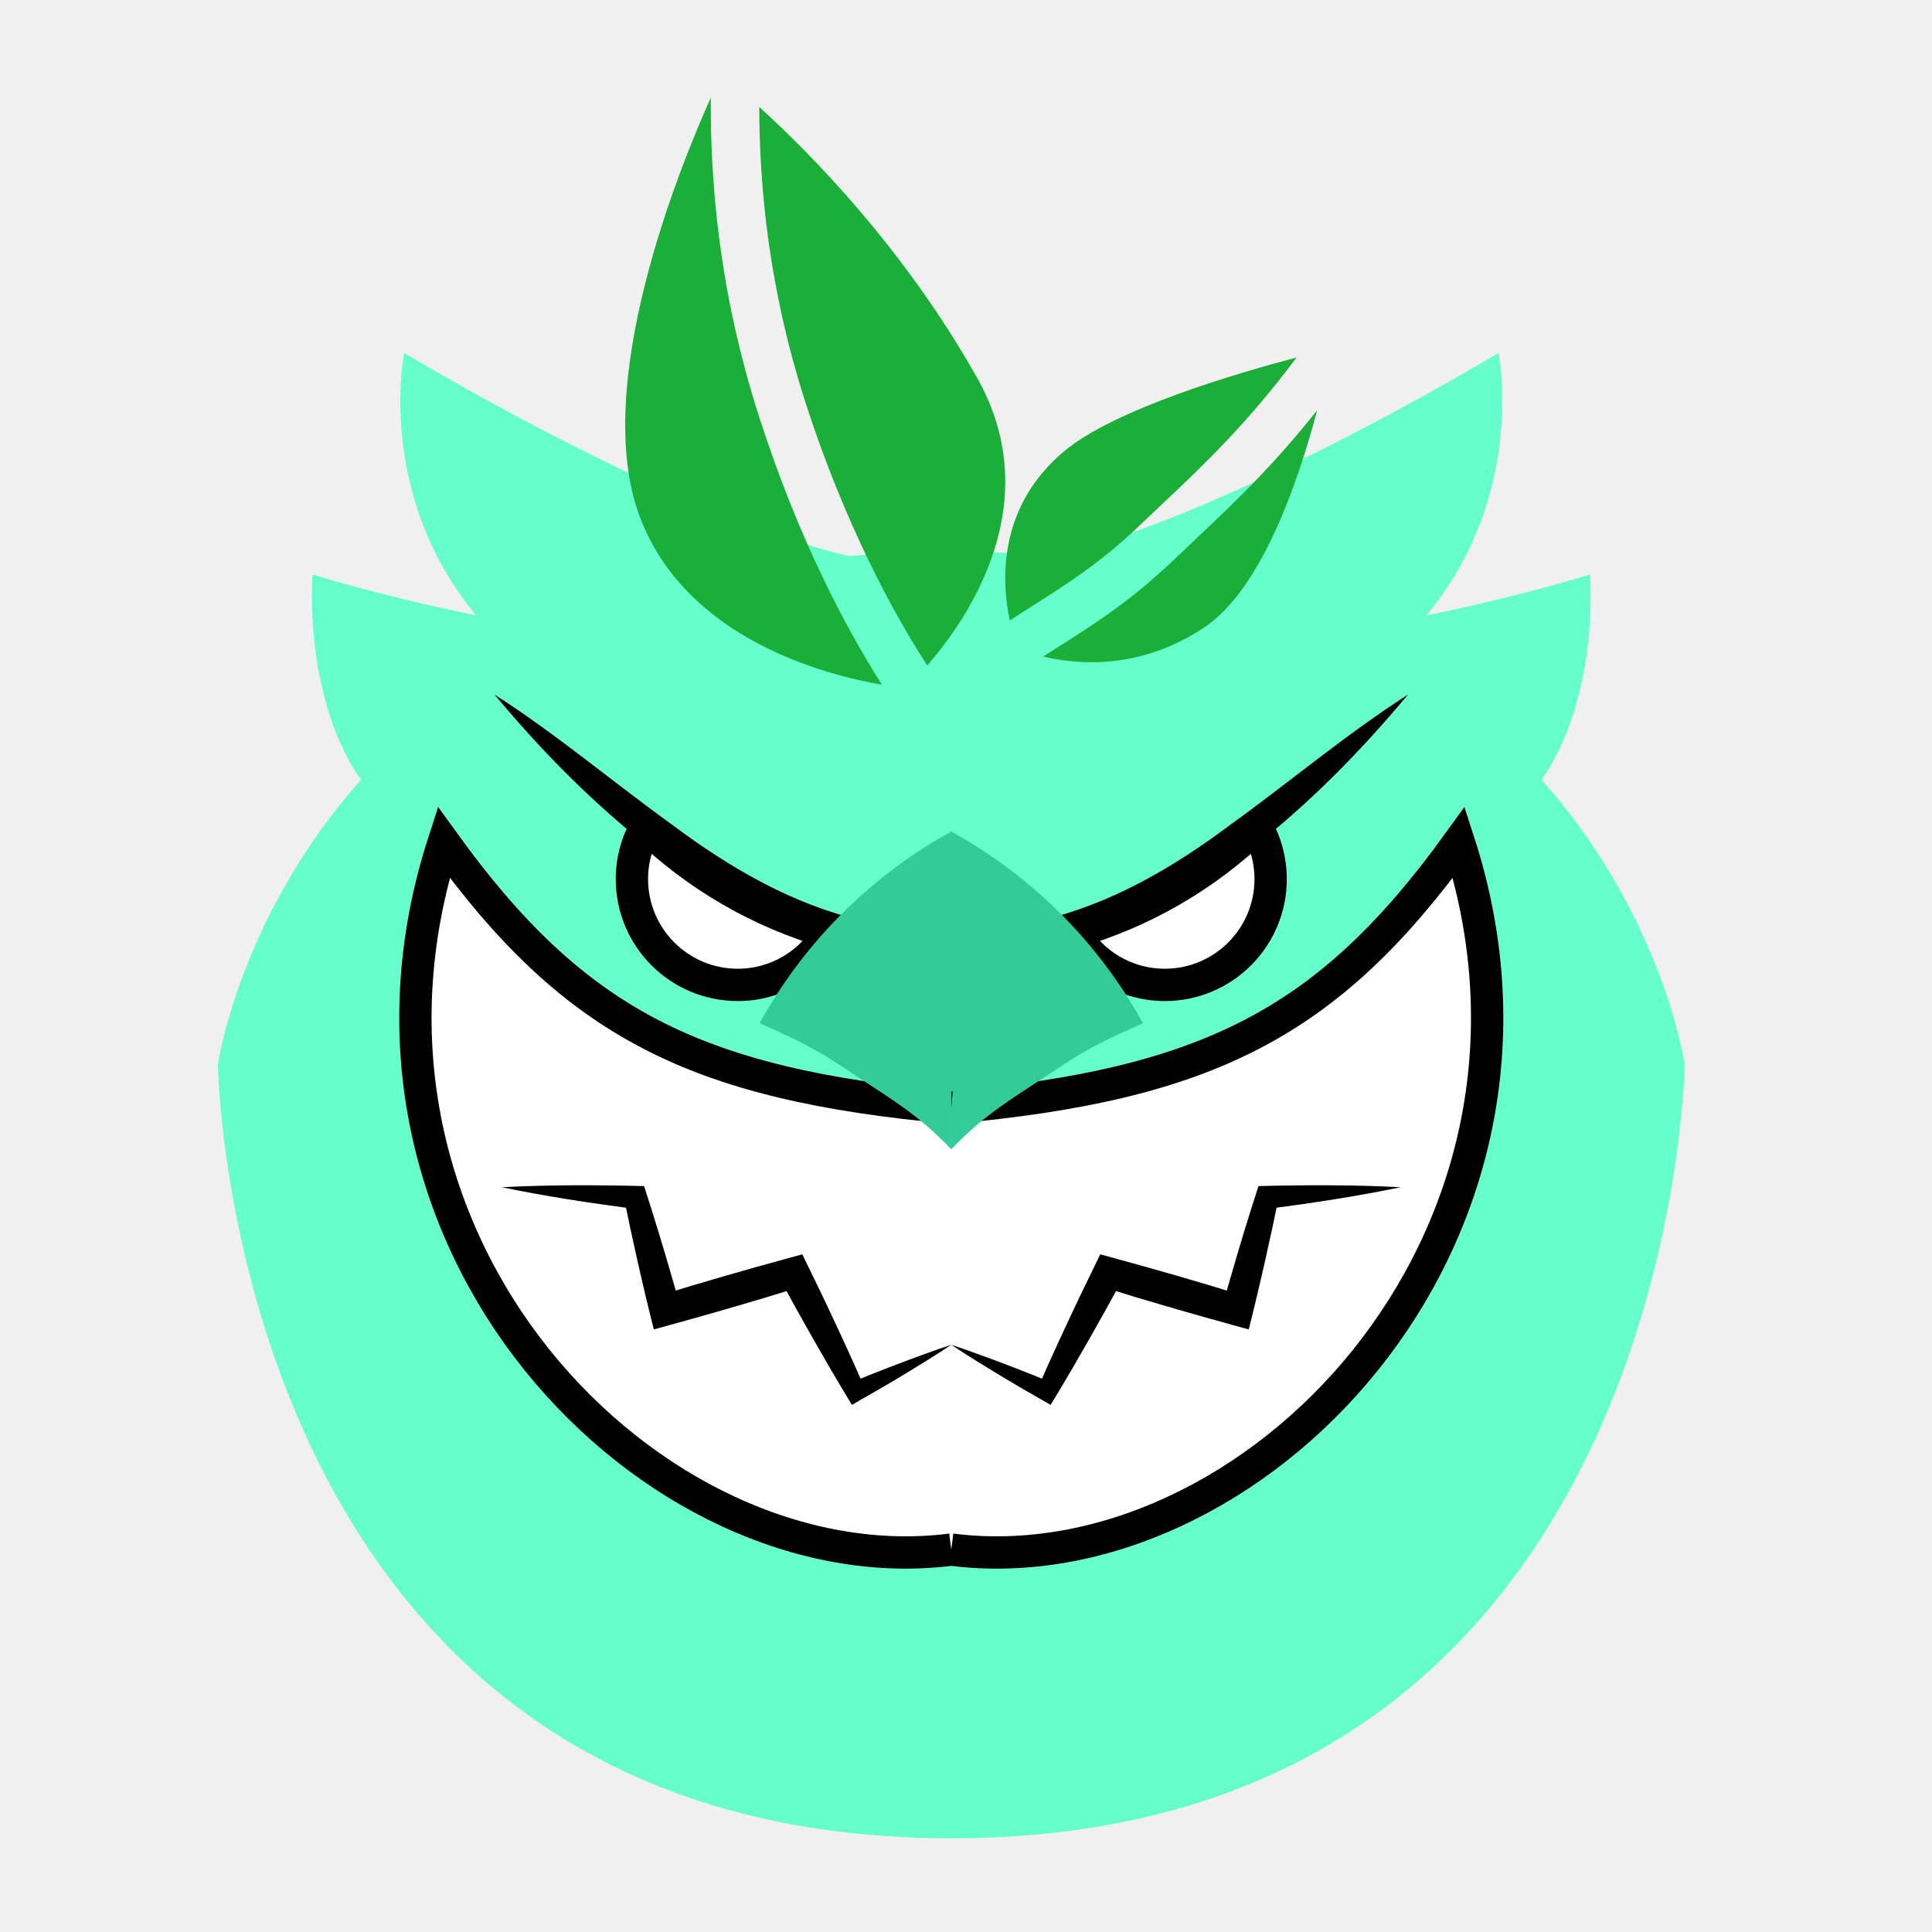
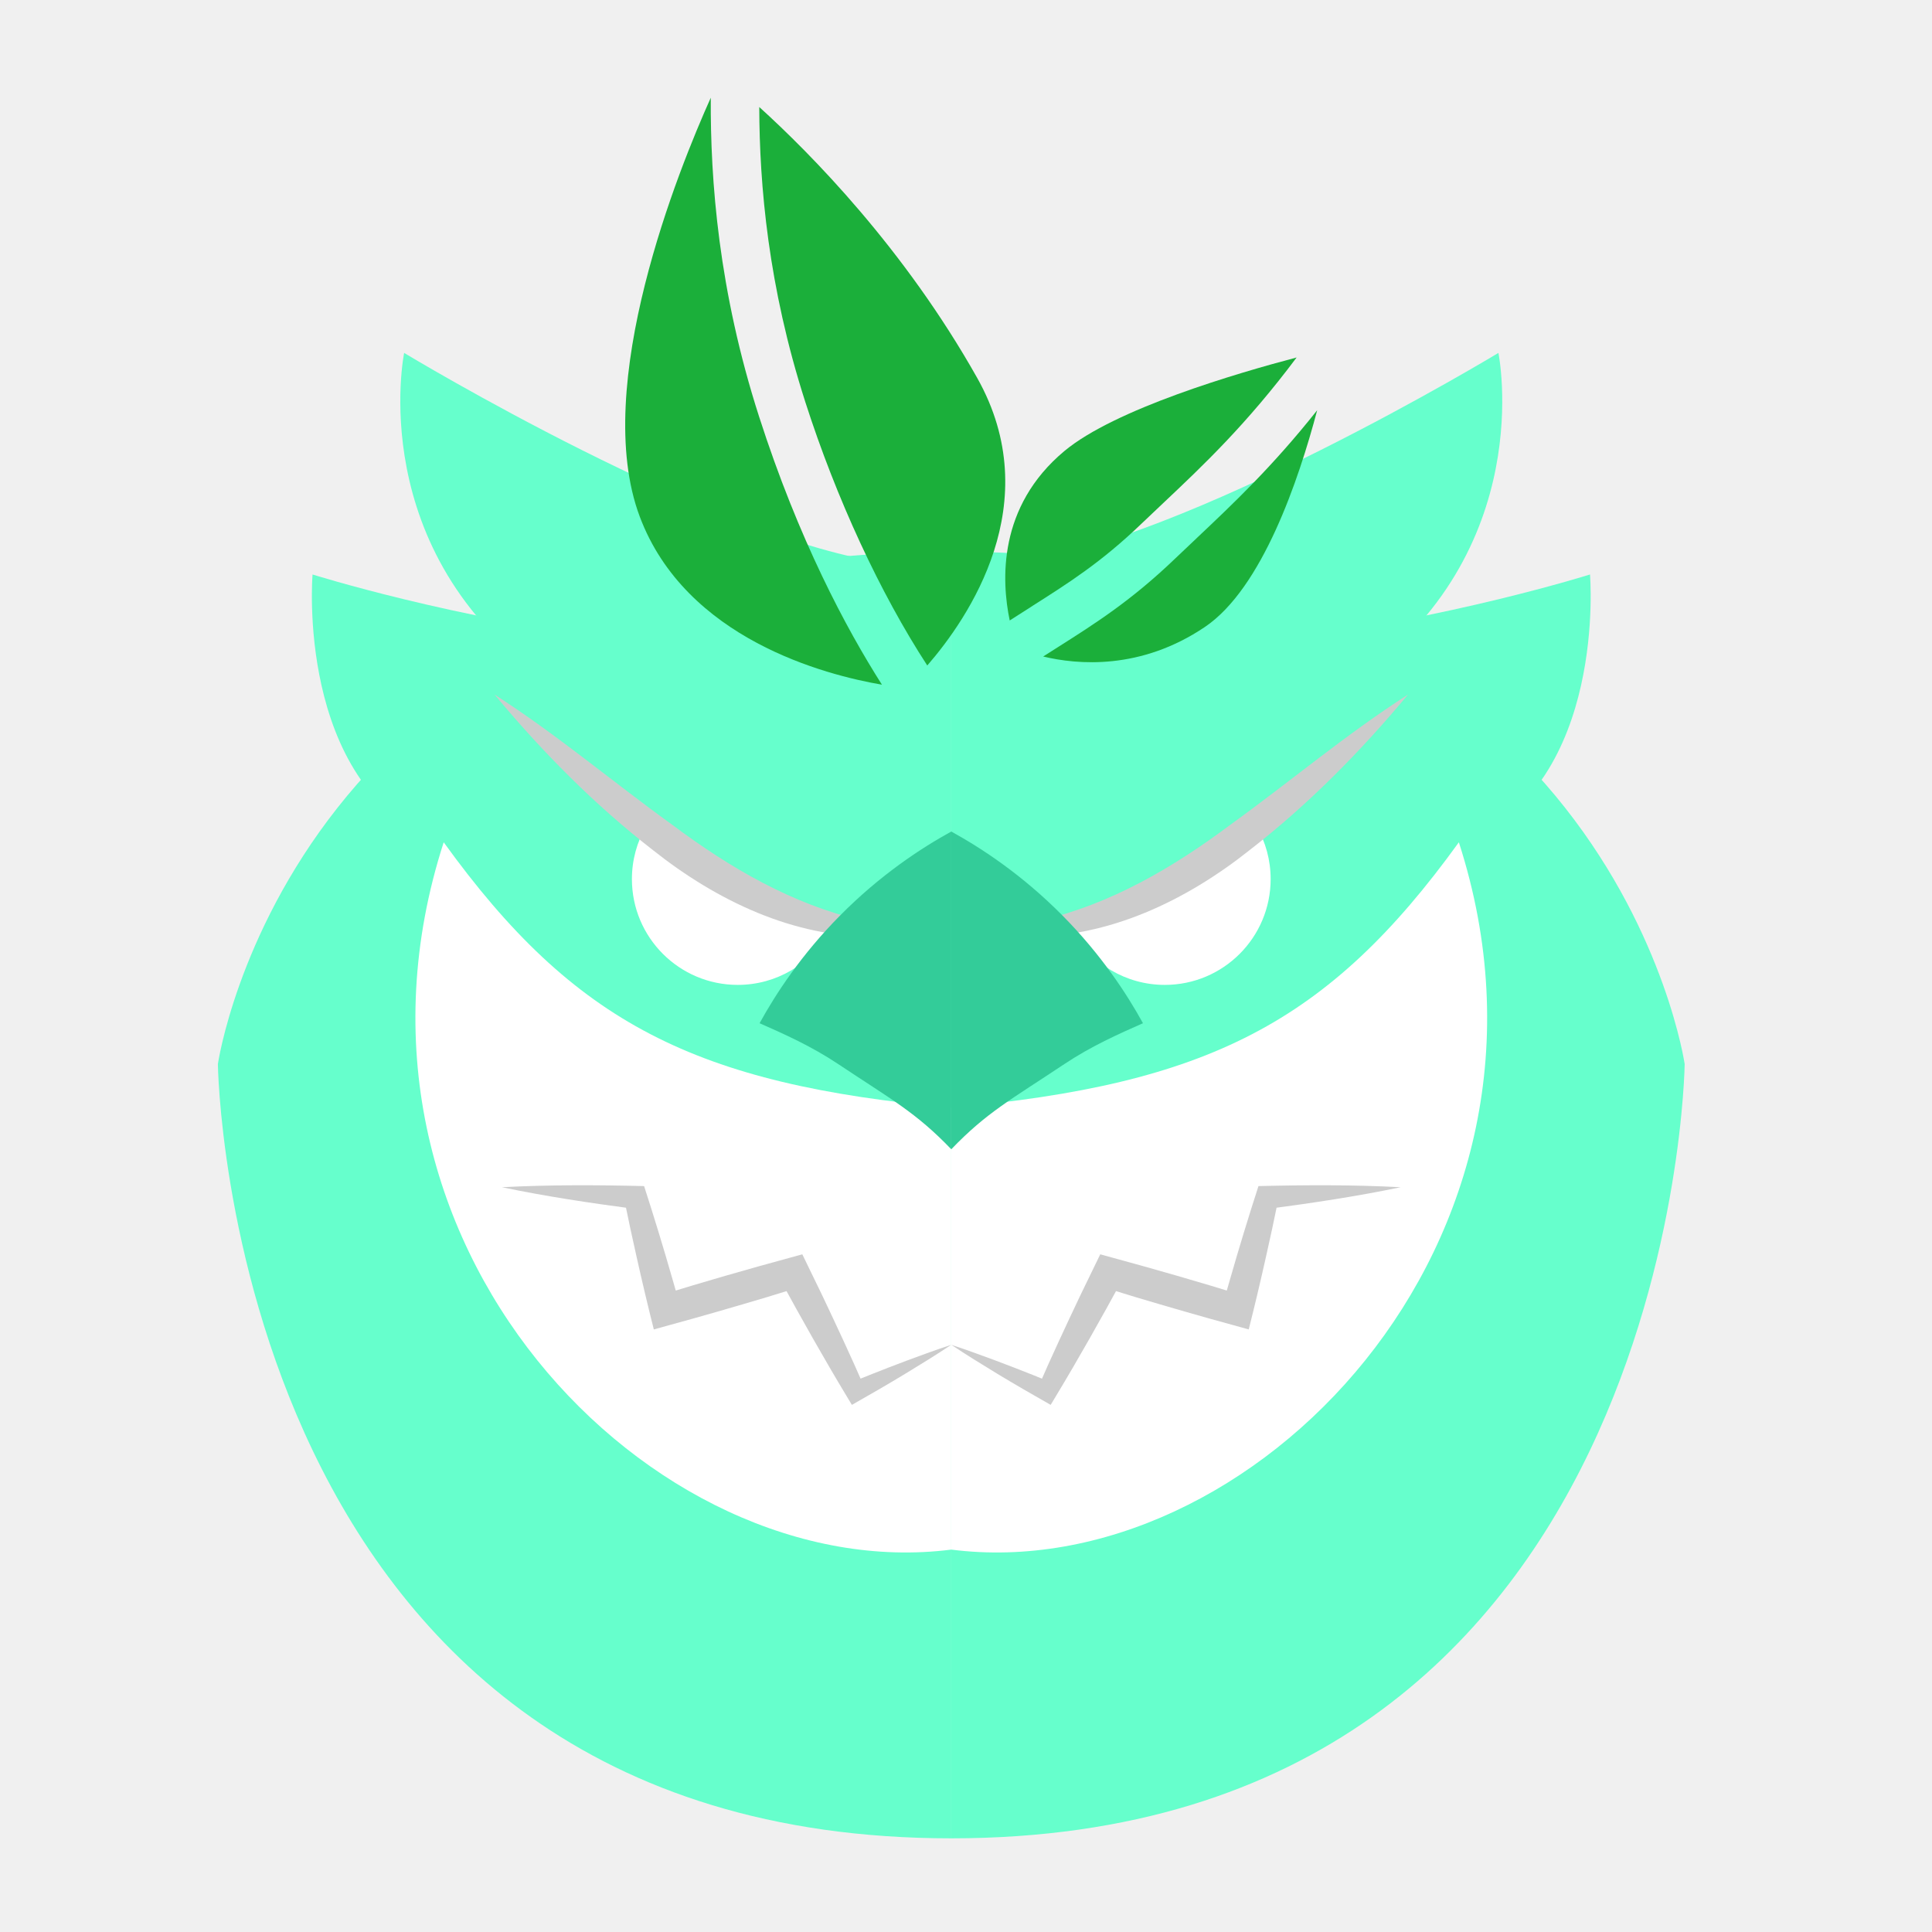
<svg xmlns="http://www.w3.org/2000/svg" id="a" data-name="Layer 2" viewBox="0 0 597.75 597.75">
  <defs>
    <style>
      .b {
        fill: #6fc;
      }

      .c {
+         fill: #fff;
+       }
+ 
+       .d {
        fill: #3c9;
      }

-       .d {
+       .e {
        fill: #1baf3a;
      }

-       .e {
-         fill: #fff;
-         stroke: #000;
-         stroke-miterlimit: 10;
-         stroke-width: 10px;
+       .f {
+         fill: #ccc;
      }
    </style>
  </defs>
  <g>
    <g>
      <path class="b" d="M294.32,568.77c224.04,0,226.91-239.55,226.91-239.55,0,0-22.98-158.55-226.91-158.55" />
      <path class="b" d="M453.64,260.6c43.66-18.9,38.3-82.86,38.3-82.86,0,0-43.66,13.79-96.89,20.3" />
      <path class="b" d="M419.17,210.68c57.06-40.02,44.43-101.49,44.43-101.49,0,0-96.89,58.6-150.13,65.11" />
-       <path class="e" d="M388.82,255.75c2.74,4.79,4.31,10.32,4.31,16.23,0,18.08-14.66,32.74-32.74,32.74-12.07,0-22.6-6.53-28.28-16.25,21.58-6.21,40.96-17.59,56.72-32.73Z" />
-       <path d="M435.64,214.89c-19.3,12.37-36.53,26.99-54.99,40.3-17.81,13.31-37.04,24.56-58.8,29.64-6.22,1.56-12.6,2.62-19.11,3.78,4.89,.73,9.86,1.19,14.82,1.19,25.48,.38,49.48-11.23,69-26.73,18.2-14.12,34.35-30.49,49.08-48.19h0Z" />
-       <path class="e" d="M294.32,342.72c79.28-7.19,116.62-26.14,157.04-82.12,40,123.76-64.82,230.61-157.04,218.84" />
-       <path d="M433.34,367.32c-14.65-.77-29.33-.71-43.98-.35-3.05,9.44-5.96,18.95-8.69,28.48-.83,2.89-1.68,5.77-2.46,8.67l6.02-3.41c-12.6-3.91-27.15-8.1-39.92-11.56,0,0-3.9-1.07-3.9-1.07-1.13,2.32-5.01,10.33-6.2,12.78-4.29,9.06-8.99,19.08-12.95,28.24,0,0,4.08-1.36,4.08-1.36-7.65-3.13-15.37-6.14-23.16-8.94-2.59-.96-5.21-1.85-7.85-2.72,4.61,3.07,9.31,5.97,14.04,8.84,5.5,3.34,11.11,6.57,16.7,9.74,0,0,1.65-2.74,1.65-2.74,6.9-11.44,14.1-24.2,20.5-35.98,0,0-5.59,2.4-5.59,2.4l9.93,3.05c9.26,2.76,20.69,6.08,29.96,8.59,0,0,4.83,1.34,4.83,1.34,1.86-7.36,3.65-14.92,5.3-22.31,1.33-5.86,2.59-11.75,3.79-17.64,0,0-3.18,2.66-3.18,2.66,13.76-1.82,27.49-3.87,41.09-6.71h0Z" />
-       <path class="c" d="M294.32,257.27c9.39,5.17,21.96,13.4,34.47,26.05,11.93,12.07,19.8,24.11,24.84,33.26-7.55,3.33-16.01,7.09-24.33,12.64-16.53,11.02-23.98,14.9-34.98,26.36" />
+       <path class="c" d="M388.82,255.75c2.74,4.79,4.31,10.32,4.31,16.23,0,18.08-14.66,32.74-32.74,32.74-12.07,0-22.6-6.53-28.28-16.25,21.58-6.21,40.96-17.59,56.72-32.73Z" />
+       <path class="f" d="M435.64,214.89c-19.3,12.37-36.53,26.99-54.99,40.3-17.81,13.31-37.04,24.56-58.8,29.64-6.22,1.56-12.6,2.62-19.11,3.78,4.89,.73,9.86,1.19,14.82,1.19,25.48,.38,49.48-11.23,69-26.73,18.2-14.12,34.35-30.49,49.08-48.19h0Z" />
+       <path class="c" d="M294.32,342.72c79.28-7.19,116.62-26.14,157.04-82.12,40,123.76-64.82,230.61-157.04,218.84" />
+       <path class="f" d="M433.34,367.32c-14.65-.77-29.33-.71-43.98-.35-3.05,9.44-5.96,18.95-8.69,28.48-.83,2.89-1.68,5.77-2.46,8.67l6.02-3.41c-12.6-3.91-27.15-8.1-39.92-11.56,0,0-3.9-1.07-3.9-1.07-1.13,2.32-5.01,10.33-6.2,12.78-4.29,9.06-8.99,19.08-12.95,28.24,0,0,4.08-1.36,4.08-1.36-7.65-3.13-15.37-6.14-23.16-8.94-2.59-.96-5.21-1.85-7.85-2.72,4.61,3.07,9.31,5.97,14.04,8.84,5.5,3.34,11.11,6.57,16.7,9.74,0,0,1.65-2.74,1.65-2.74,6.9-11.44,14.1-24.2,20.5-35.98,0,0-5.59,2.4-5.59,2.4l9.93,3.05c9.26,2.76,20.69,6.08,29.96,8.59,0,0,4.83,1.34,4.83,1.34,1.86-7.36,3.65-14.92,5.3-22.31,1.33-5.86,2.59-11.75,3.79-17.64,0,0-3.18,2.66-3.18,2.66,13.76-1.82,27.49-3.87,41.09-6.71h0Z" />
+       <path class="d" d="M294.32,257.27c9.39,5.17,21.96,13.4,34.47,26.05,11.93,12.07,19.8,24.11,24.84,33.26-7.55,3.33-16.01,7.09-24.33,12.64-16.53,11.02-23.98,14.9-34.98,26.36" />
    </g>
    <g>
      <path class="b" d="M294.32,568.77c-224.04,0-226.91-239.55-226.91-239.55,0,0,22.98-158.55,226.91-158.55" />
      <path class="b" d="M135,260.6c-43.66-18.9-38.3-82.86-38.3-82.86,0,0,43.66,13.79,96.89,20.3" />
      <path class="b" d="M169.47,210.68c-57.06-40.02-44.43-101.49-44.43-101.49,0,0,96.89,58.6,150.13,65.11" />
-       <path class="e" d="M199.82,255.75c-2.74,4.79-4.31,10.32-4.31,16.23,0,18.08,14.66,32.74,32.74,32.74,12.07,0,22.6-6.53,28.28-16.25-21.58-6.21-40.96-17.59-56.72-32.73Z" />
-       <path d="M153,214.89c19.3,12.37,36.53,26.99,54.99,40.3,17.81,13.31,37.04,24.56,58.8,29.64,6.22,1.56,12.6,2.62,19.11,3.78-4.89,.73-9.86,1.19-14.82,1.19-25.48,.38-49.48-11.23-69-26.73-18.2-14.12-34.35-30.49-49.08-48.19h0Z" />
-       <path class="e" d="M294.32,342.72c-79.28-7.19-116.62-26.14-157.04-82.12-40,123.76,64.82,230.61,157.04,218.84" />
-       <path d="M155.3,367.32c14.65-.77,29.33-.71,43.98-.35,3.05,9.44,5.96,18.95,8.69,28.48,.83,2.89,1.68,5.77,2.46,8.67l-6.02-3.41c12.6-3.91,27.15-8.1,39.92-11.56,0,0,3.9-1.07,3.9-1.07,1.13,2.32,5.01,10.33,6.2,12.78,4.29,9.06,8.99,19.08,12.95,28.24,0,0-4.08-1.36-4.08-1.36,7.65-3.13,15.37-6.14,23.16-8.94,2.59-.96,5.21-1.85,7.85-2.72-4.61,3.07-9.31,5.97-14.04,8.84-5.5,3.34-11.11,6.57-16.7,9.74,0,0-1.65-2.74-1.65-2.74-6.9-11.44-14.1-24.2-20.5-35.98,0,0,5.59,2.4,5.59,2.4l-9.93,3.05c-9.26,2.76-20.69,6.08-29.96,8.59,0,0-4.83,1.34-4.83,1.34-1.86-7.36-3.65-14.92-5.3-22.31-1.33-5.86-2.59-11.75-3.79-17.64,0,0,3.18,2.66,3.18,2.66-13.76-1.82-27.49-3.87-41.09-6.71h0Z" />
-       <path class="c" d="M294.32,257.27c-9.39,5.17-21.96,13.4-34.47,26.05-11.93,12.07-19.8,24.11-24.84,33.26,7.55,3.33,16.01,7.09,24.33,12.64,16.53,11.02,23.98,14.9,34.98,26.36" />
+       <path class="c" d="M199.82,255.75c-2.74,4.79-4.31,10.32-4.31,16.23,0,18.08,14.66,32.74,32.74,32.74,12.07,0,22.6-6.53,28.28-16.25-21.58-6.21-40.96-17.59-56.72-32.73Z" />
+       <path class="f" d="M153,214.89c19.3,12.37,36.53,26.99,54.99,40.3,17.81,13.31,37.04,24.56,58.8,29.64,6.22,1.56,12.6,2.62,19.11,3.78-4.89,.73-9.86,1.19-14.82,1.19-25.48,.38-49.48-11.23-69-26.73-18.2-14.12-34.35-30.49-49.08-48.19h0Z" />
+       <path class="c" d="M294.32,342.72c-79.28-7.19-116.62-26.14-157.04-82.12-40,123.76,64.82,230.61,157.04,218.84" />
+       <path class="f" d="M155.3,367.32c14.65-.77,29.33-.71,43.98-.35,3.05,9.44,5.96,18.95,8.69,28.48,.83,2.89,1.68,5.77,2.46,8.67l-6.02-3.41c12.6-3.91,27.15-8.1,39.92-11.56,0,0,3.9-1.07,3.9-1.07,1.13,2.32,5.01,10.33,6.2,12.78,4.29,9.06,8.99,19.08,12.95,28.24,0,0-4.08-1.36-4.08-1.36,7.65-3.13,15.37-6.14,23.16-8.94,2.59-.96,5.21-1.85,7.85-2.72-4.61,3.07-9.31,5.97-14.04,8.84-5.5,3.34-11.11,6.57-16.7,9.74,0,0-1.65-2.74-1.65-2.74-6.9-11.44-14.1-24.2-20.5-35.98,0,0,5.59,2.4,5.59,2.4l-9.93,3.05c-9.26,2.76-20.69,6.08-29.96,8.59,0,0-4.83,1.34-4.83,1.34-1.86-7.36-3.65-14.92-5.3-22.31-1.33-5.86-2.59-11.75-3.79-17.64,0,0,3.18,2.66,3.18,2.66-13.76-1.82-27.49-3.87-41.09-6.71h0Z" />
+       <path class="d" d="M294.32,257.27c-9.39,5.17-21.96,13.4-34.47,26.05-11.93,12.07-19.8,24.11-24.84,33.26,7.55,3.33,16.01,7.09,24.33,12.64,16.53,11.02,23.98,14.9,34.98,26.36" />
    </g>
  </g>
  <g>
-     <path class="d" d="M370.22,166.53c-2.24,2.11-4.45,4.19-6.63,6.28-13.55,13-24.69,20.07-36.48,27.54-1.44,.91-2.89,1.83-4.36,2.77,10.51,2.53,30.13,4.32,50.08-9.17,17.67-11.95,29.02-45.53,34.7-67.03-13.84,17.46-26.11,29.03-37.32,39.61Z" />
-     <path class="d" d="M319.08,187.69c11.62-7.37,21.66-13.73,34.13-25.7,2.21-2.12,4.45-4.23,6.72-6.37,12.22-11.53,25.74-24.29,41.24-45.02-18.58,4.89-56.26,15.96-71.83,28.93-20.65,17.2-19.51,40.15-16.94,52.44,2.28-1.47,4.5-2.88,6.69-4.27Z" />
+     <path class="e" d="M370.22,166.53c-2.24,2.11-4.45,4.19-6.63,6.28-13.55,13-24.69,20.07-36.48,27.54-1.44,.91-2.89,1.83-4.36,2.77,10.51,2.53,30.13,4.32,50.08-9.17,17.67-11.95,29.02-45.53,34.7-67.03-13.84,17.46-26.11,29.03-37.32,39.61Z" />
+     <path class="e" d="M319.08,187.69c11.62-7.37,21.66-13.73,34.13-25.7,2.21-2.12,4.45-4.23,6.72-6.37,12.22-11.53,25.74-24.29,41.24-45.02-18.58,4.89-56.26,15.96-71.83,28.93-20.65,17.2-19.51,40.15-16.94,52.44,2.28-1.47,4.5-2.88,6.69-4.27Z" />
  </g>
  <g>
-     <path class="d" d="M249.12,124.26c9.69,30.16,23.19,59.22,37.77,81.64,12.68-14.59,37.23-50.27,15.45-88.97-22.57-40.11-51.55-69.43-67.43-83.82,.06,24.2,2.77,55.54,14.21,91.14Z" />
-     <path class="d" d="M234.84,128.85c-12.51-38.92-15.08-72.9-14.93-98.62-9.81,21.84-37.17,89.1-21.98,129.59,14.23,37.92,57.53,49.04,74.94,52.02-11-17.28-25.76-44.81-38.03-82.99Z" />
+     <path class="e" d="M249.12,124.26c9.69,30.16,23.19,59.22,37.77,81.64,12.68-14.59,37.23-50.27,15.45-88.97-22.57-40.11-51.55-69.43-67.43-83.82,.06,24.2,2.77,55.54,14.21,91.14Z" />
+     <path class="e" d="M234.84,128.85c-12.51-38.92-15.08-72.9-14.93-98.62-9.81,21.84-37.17,89.1-21.98,129.59,14.23,37.92,57.53,49.04,74.94,52.02-11-17.28-25.76-44.81-38.03-82.99Z" />
  </g>
</svg>
